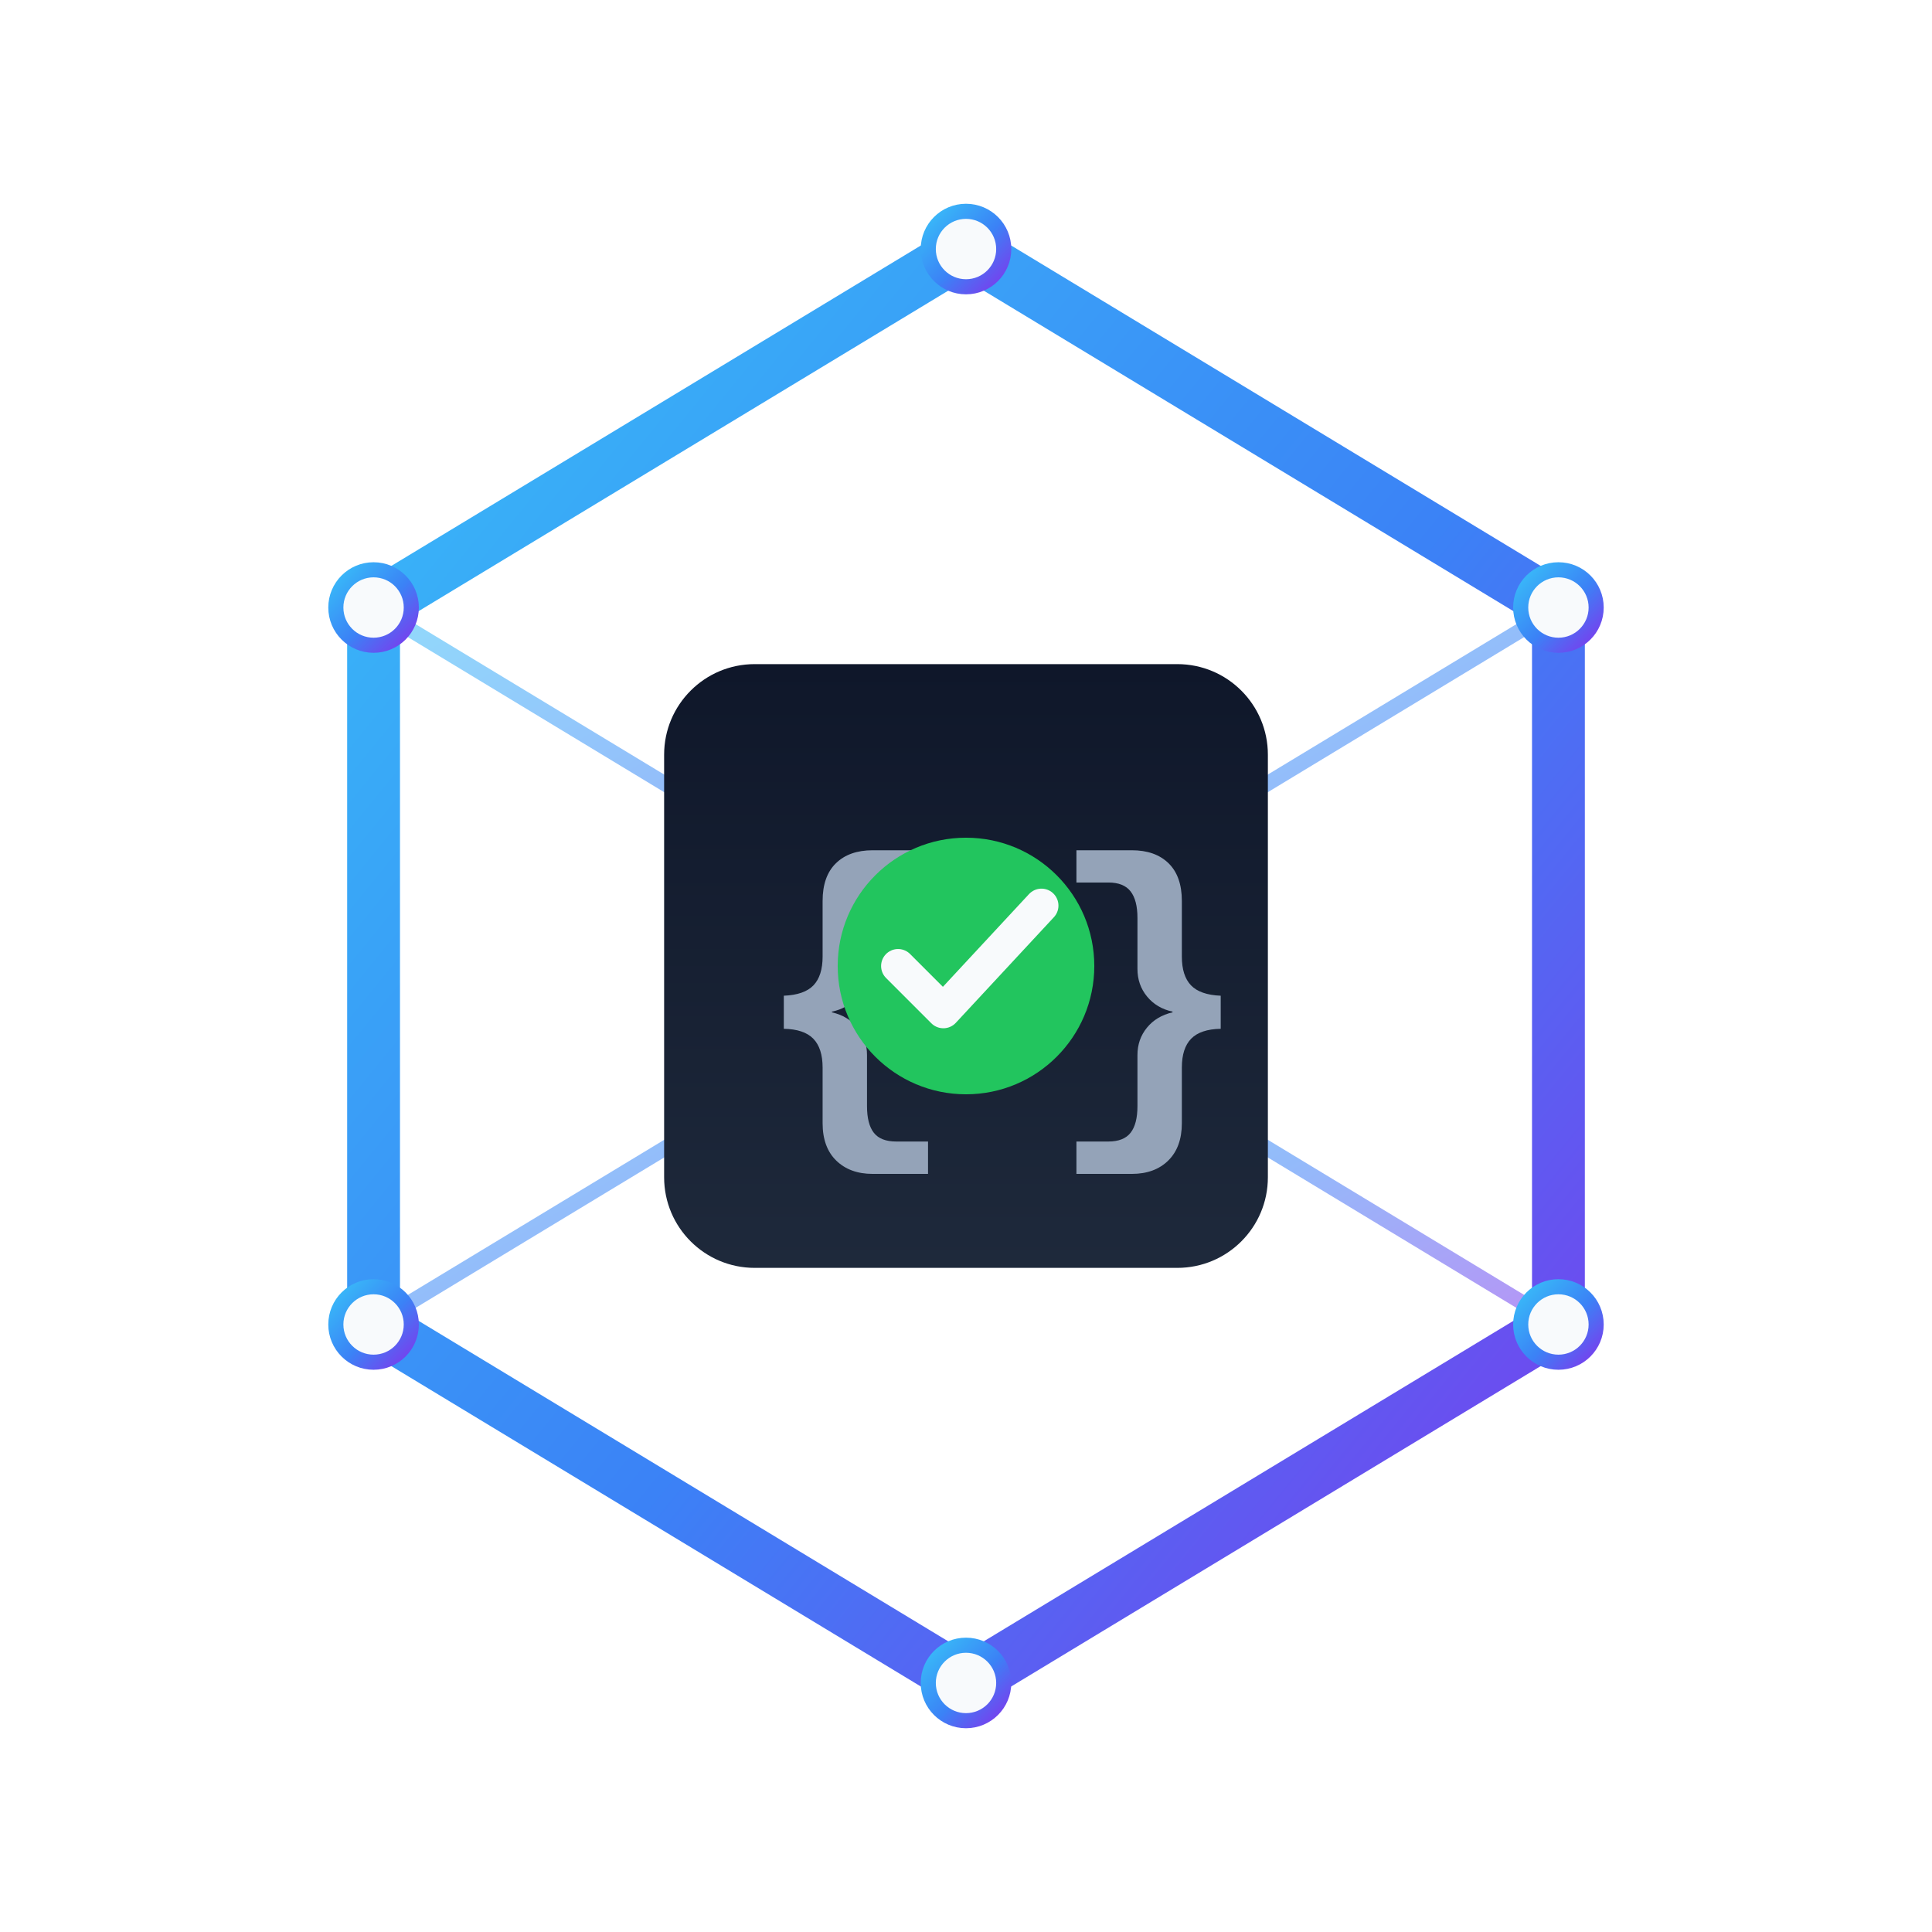
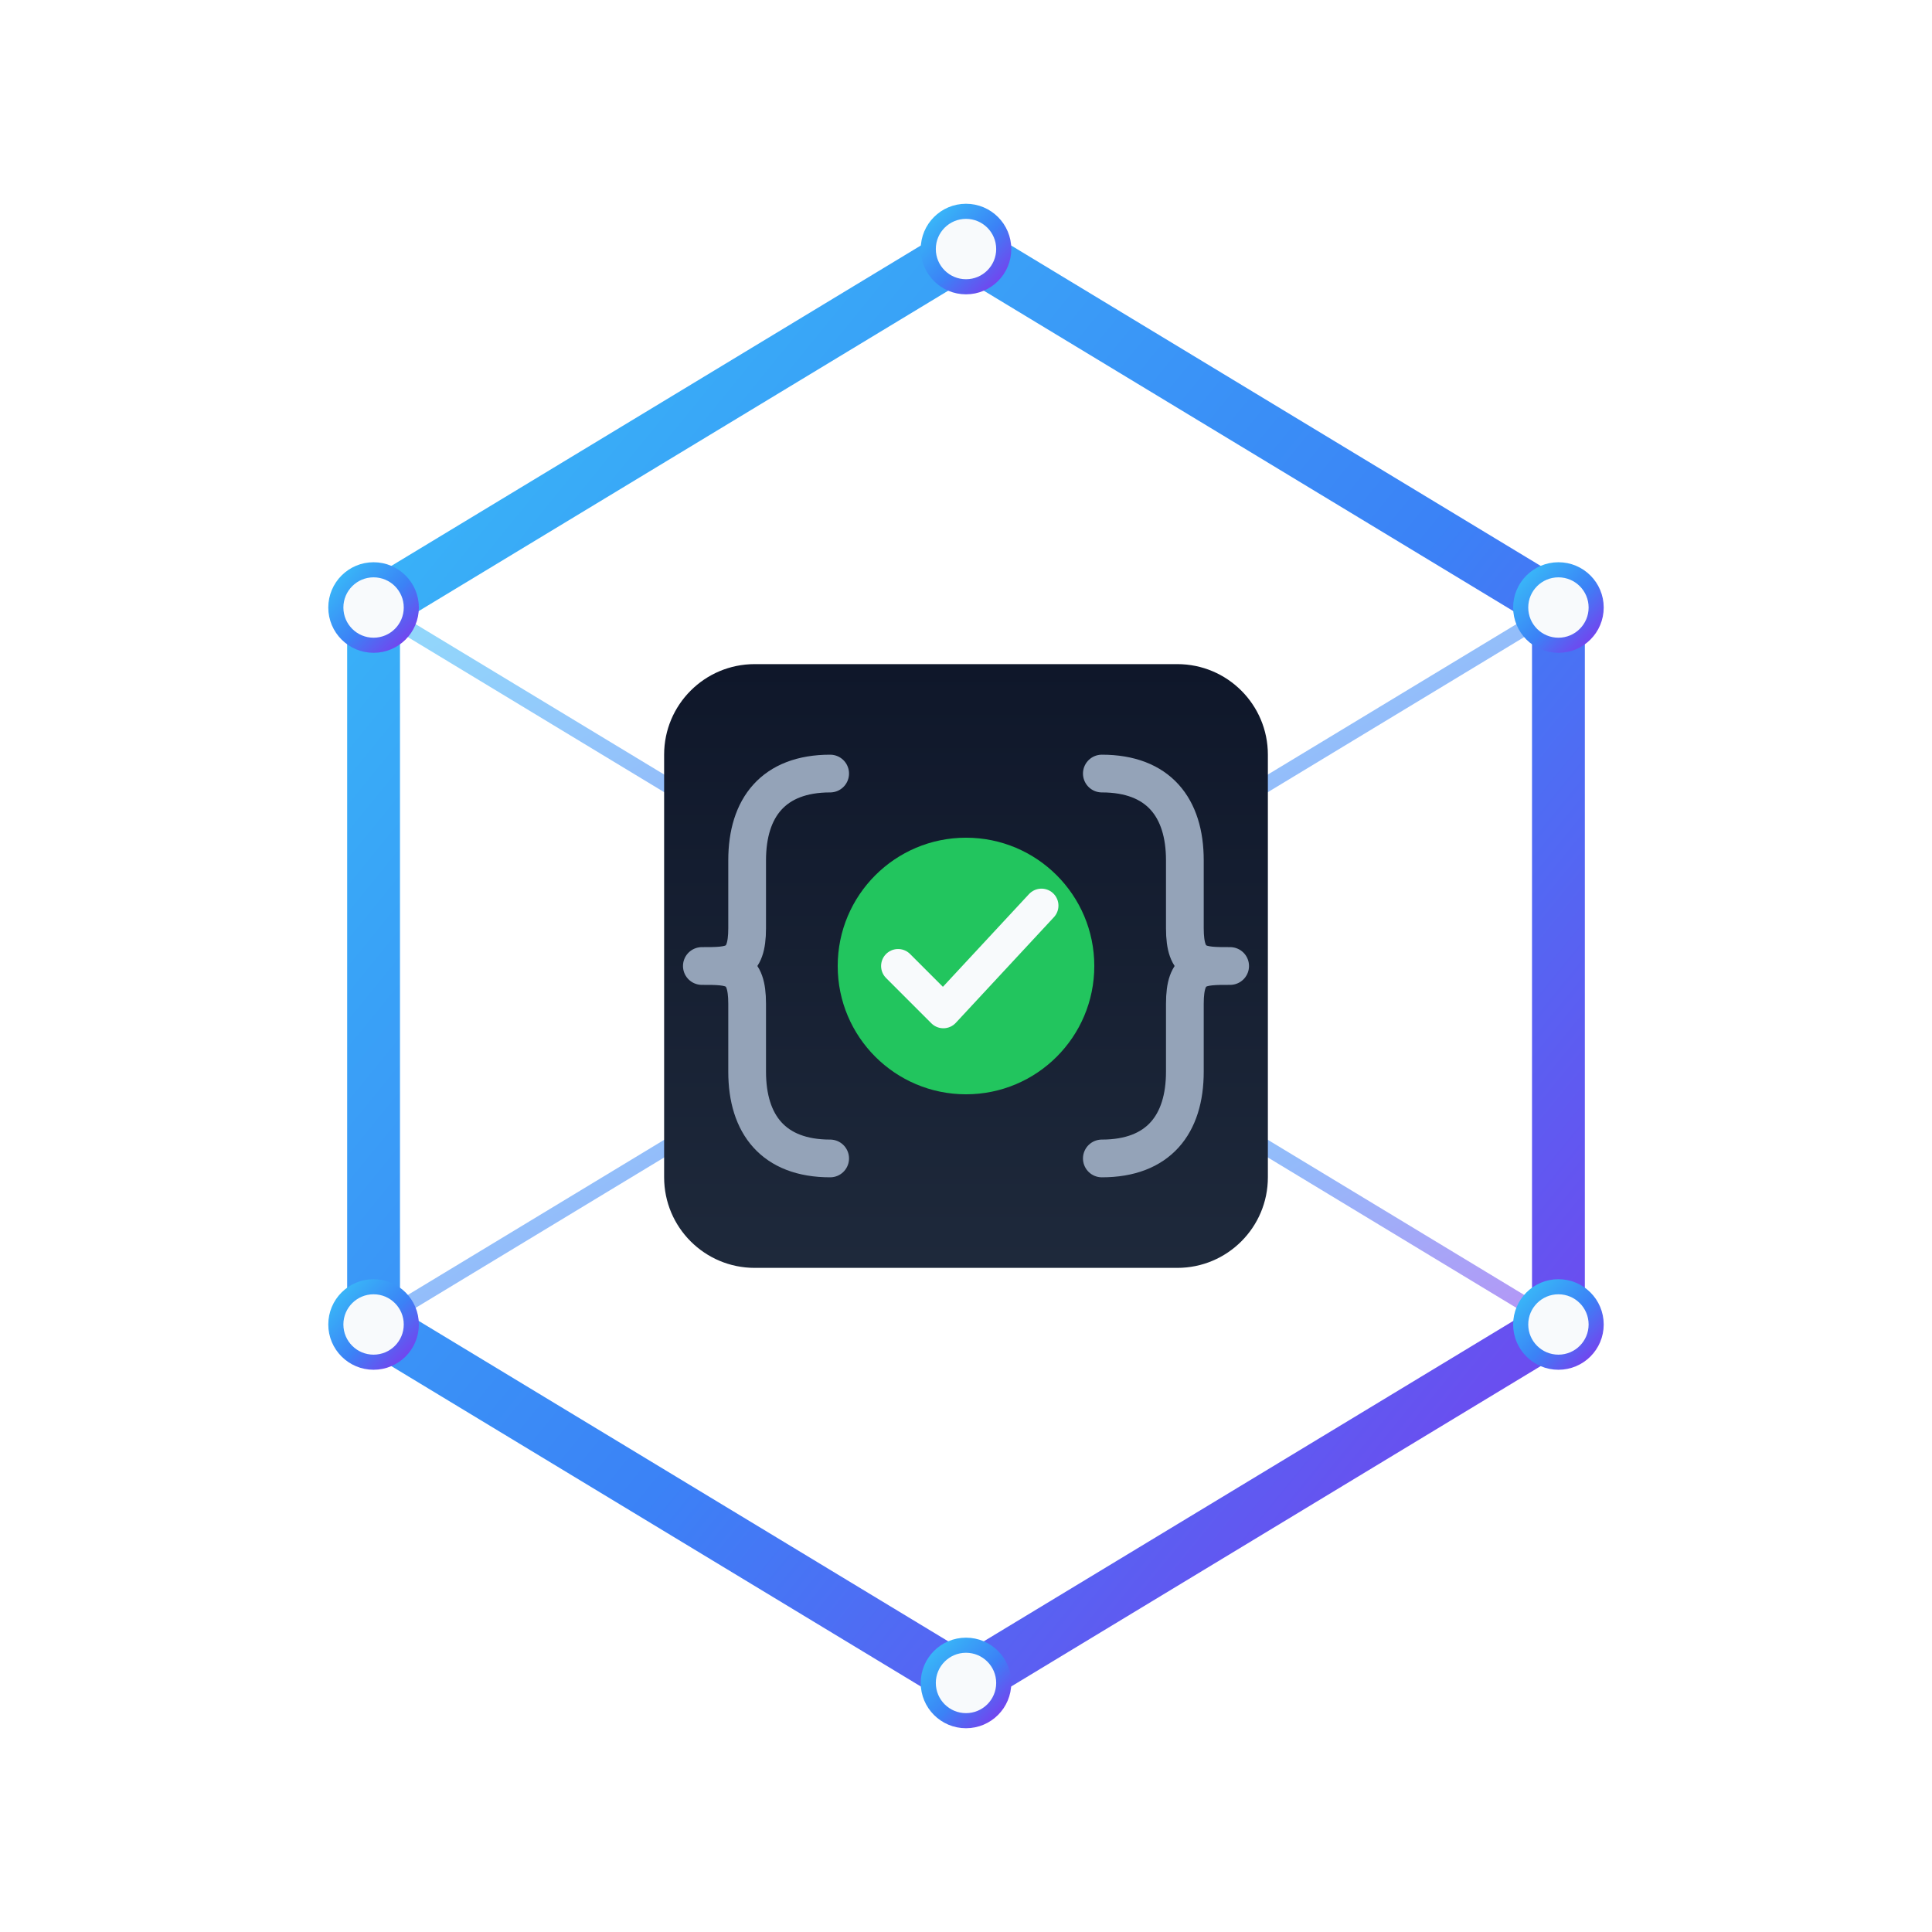
<svg xmlns="http://www.w3.org/2000/svg" width="512" height="512" viewBox="0 0 512 512">
  <defs>
    <linearGradient id="hexGrad" x1="0%" y1="0%" x2="100%" y2="100%">
      <stop offset="0%" stop-color="#38BDF8" />
      <stop offset="55%" stop-color="#3B82F6" />
      <stop offset="100%" stop-color="#7C3AED" />
    </linearGradient>
    <linearGradient id="chipGrad" x1="0%" y1="0%" x2="0%" y2="100%">
      <stop offset="0%" stop-color="#0F172A" />
      <stop offset="100%" stop-color="#1E293B" />
    </linearGradient>
  </defs>
  <polygon points="256,66 413,161 413,351 256,446 99,351 99,161" fill="none" stroke="url(#hexGrad)" stroke-width="14" stroke-linejoin="round" />
  <g stroke="url(#hexGrad)" stroke-width="4" opacity="0.55">
    <line x1="256" y1="256" x2="256" y2="66" />
    <line x1="256" y1="256" x2="413" y2="161" />
    <line x1="256" y1="256" x2="413" y2="351" />
    <line x1="256" y1="256" x2="256" y2="446" />
    <line x1="256" y1="256" x2="99" y2="351" />
    <line x1="256" y1="256" x2="99" y2="161" />
  </g>
  <g fill="#F8FAFC" stroke="url(#hexGrad)" stroke-width="4">
    <circle cx="256" cy="66" r="10" />
    <circle cx="413" cy="161" r="10" />
    <circle cx="413" cy="351" r="10" />
    <circle cx="256" cy="446" r="10" />
    <circle cx="99" cy="351" r="10" />
    <circle cx="99" cy="161" r="10" />
  </g>
  <rect x="176" y="176" width="160" height="160" rx="24" fill="url(#chipGrad)" />
-   <text x="199" y="292" font-family="'JetBrains Mono', 'Courier New', monospace" font-size="92" font-weight="700" fill="#94A3B8">{</text>
-   <text x="277" y="292" font-family="'JetBrains Mono', 'Courier New', monospace" font-size="92" font-weight="700" fill="#94A3B8">}</text>
+   <g fill="none" stroke="#94A3B8" stroke-width="10" stroke-linecap="round" stroke-linejoin="round">
+     <path d="M220 205             C205 205 198 214 198 228             V246             C198 256 194 256 186 256             C194 256 198 256 198 266             V284             C198 298 205 307 220 307" />
+     <path d="M292 205             C307 205 314 214 314 228             V246             C314 256 318 256 326 256             C318 256 314 256 314 266             V284             C314 298 307 307 292 307" />
+   </g>
  <circle cx="256" cy="256" r="34" fill="#22C55E" />
  <path d="M238 256 L250 268 L276 240" fill="none" stroke="#F8FAFC" stroke-width="9" stroke-linecap="round" stroke-linejoin="round" />
</svg>
